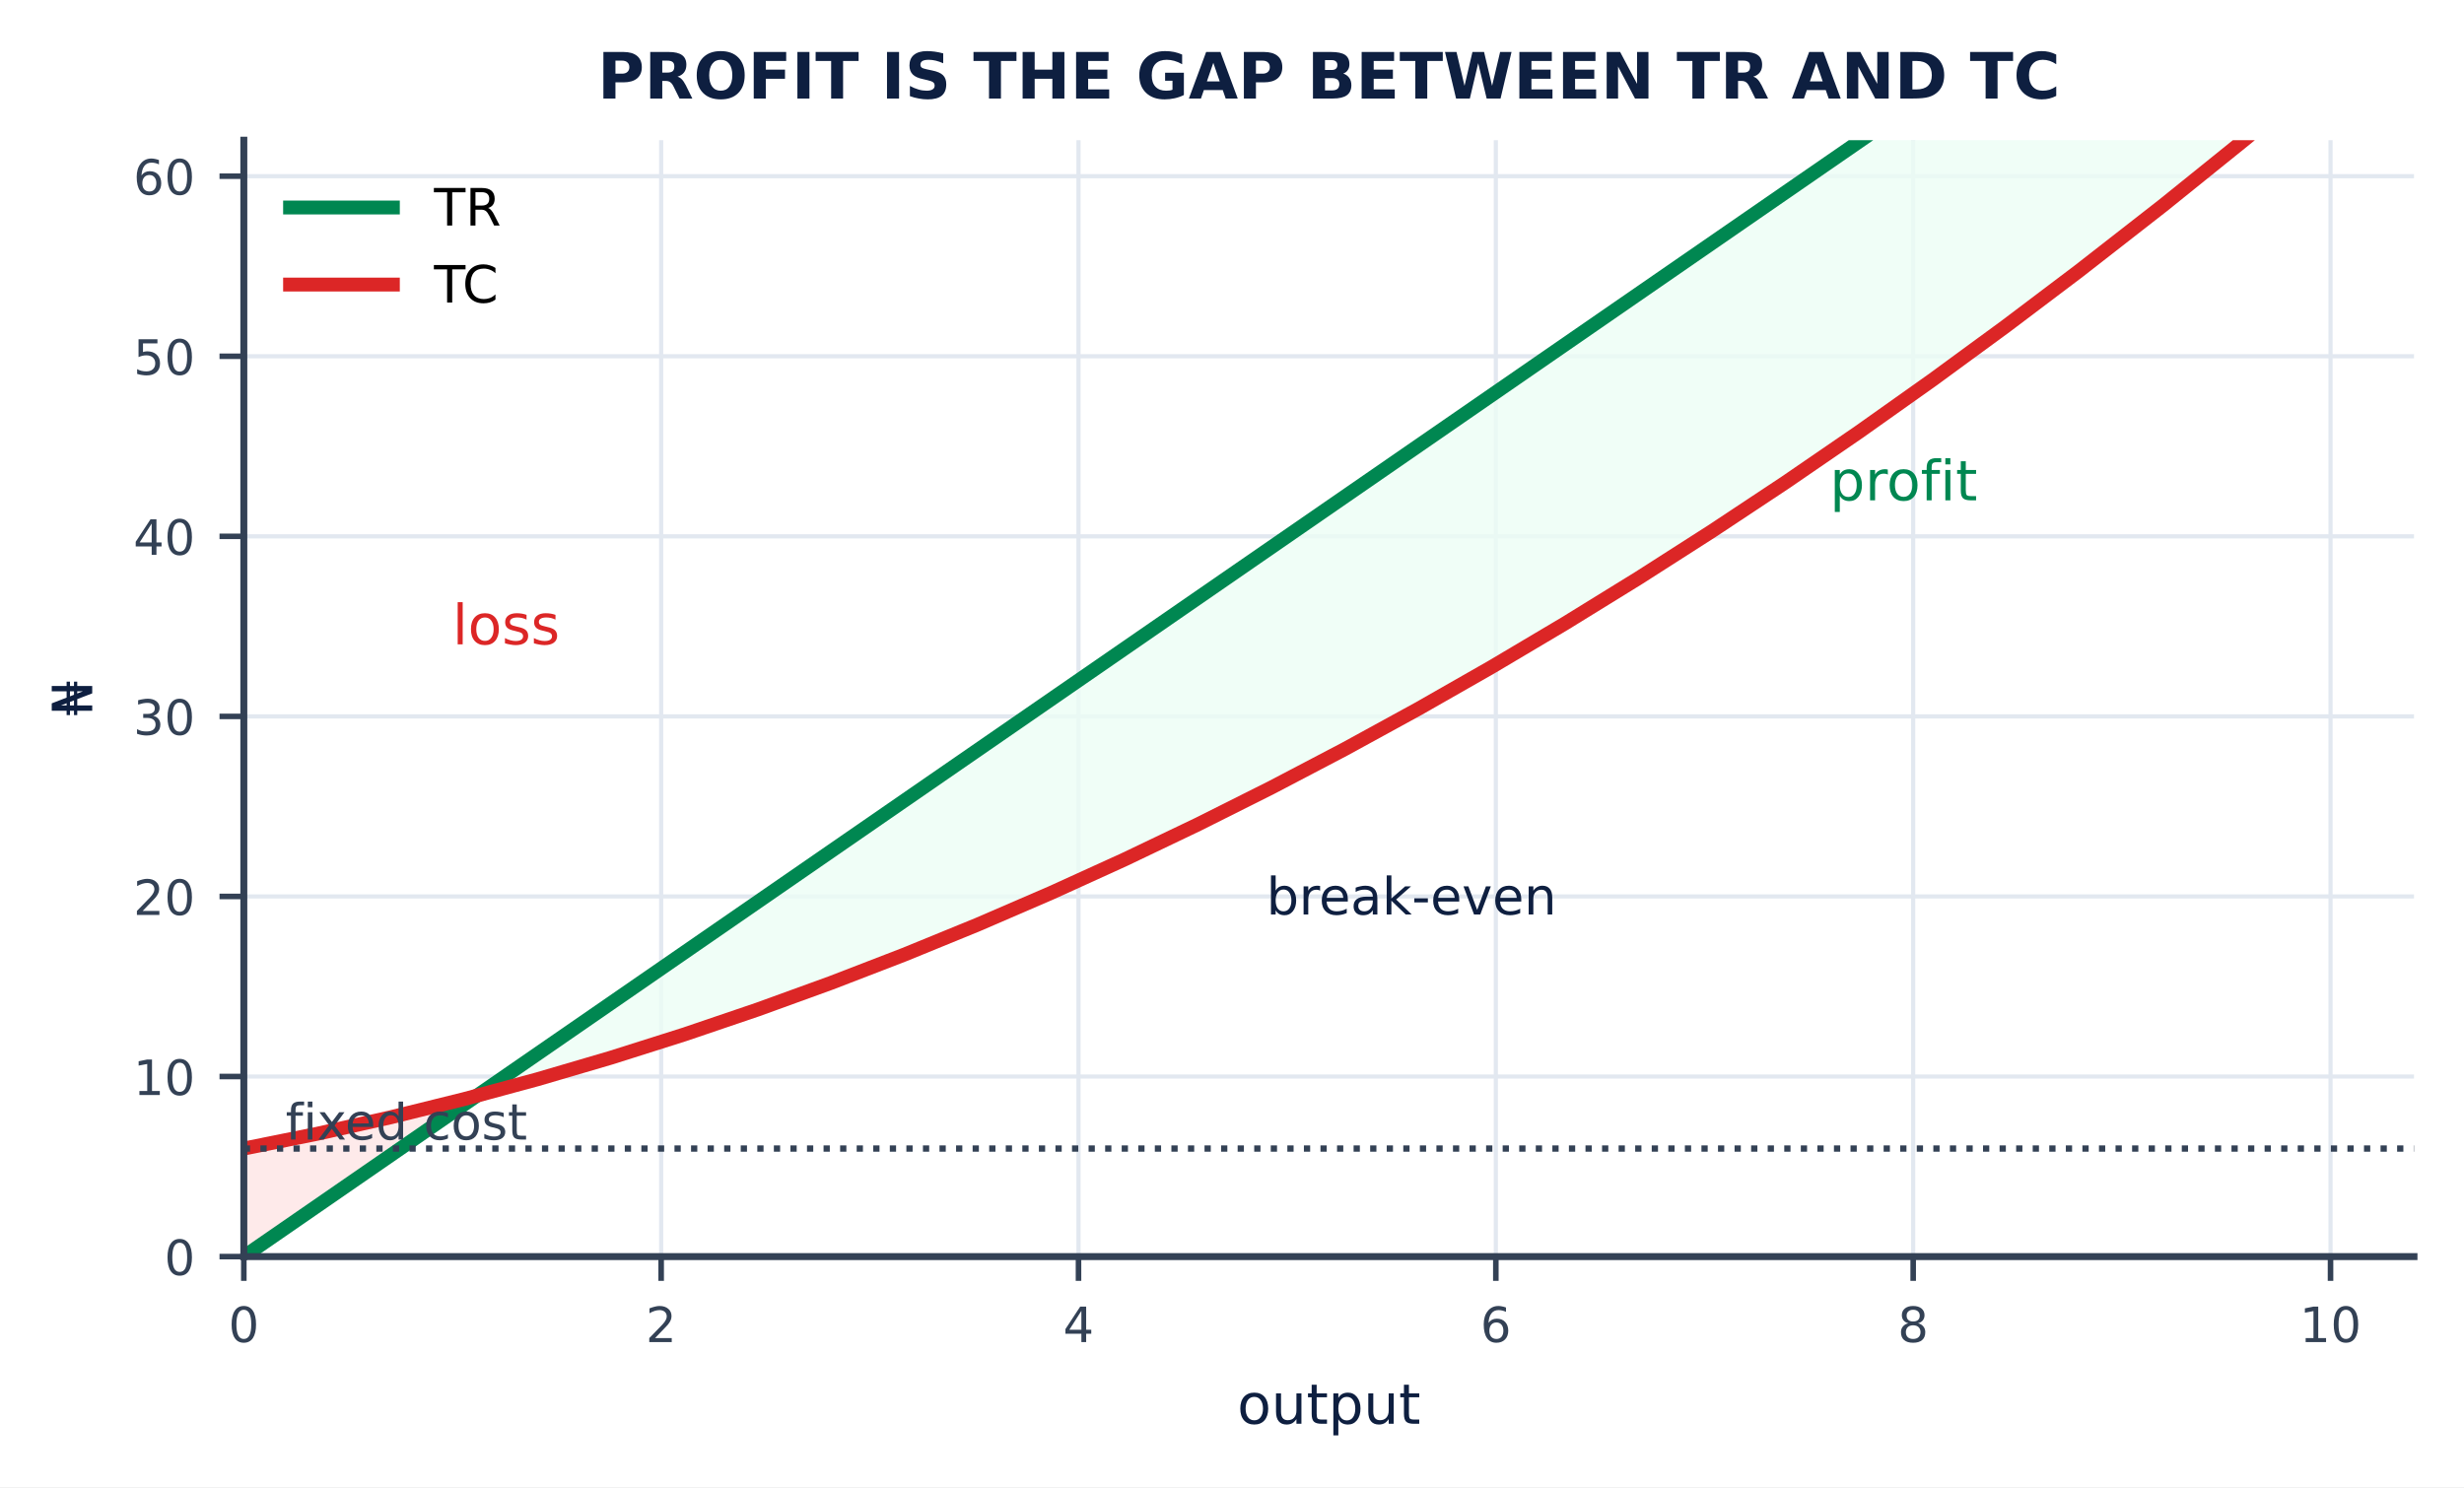
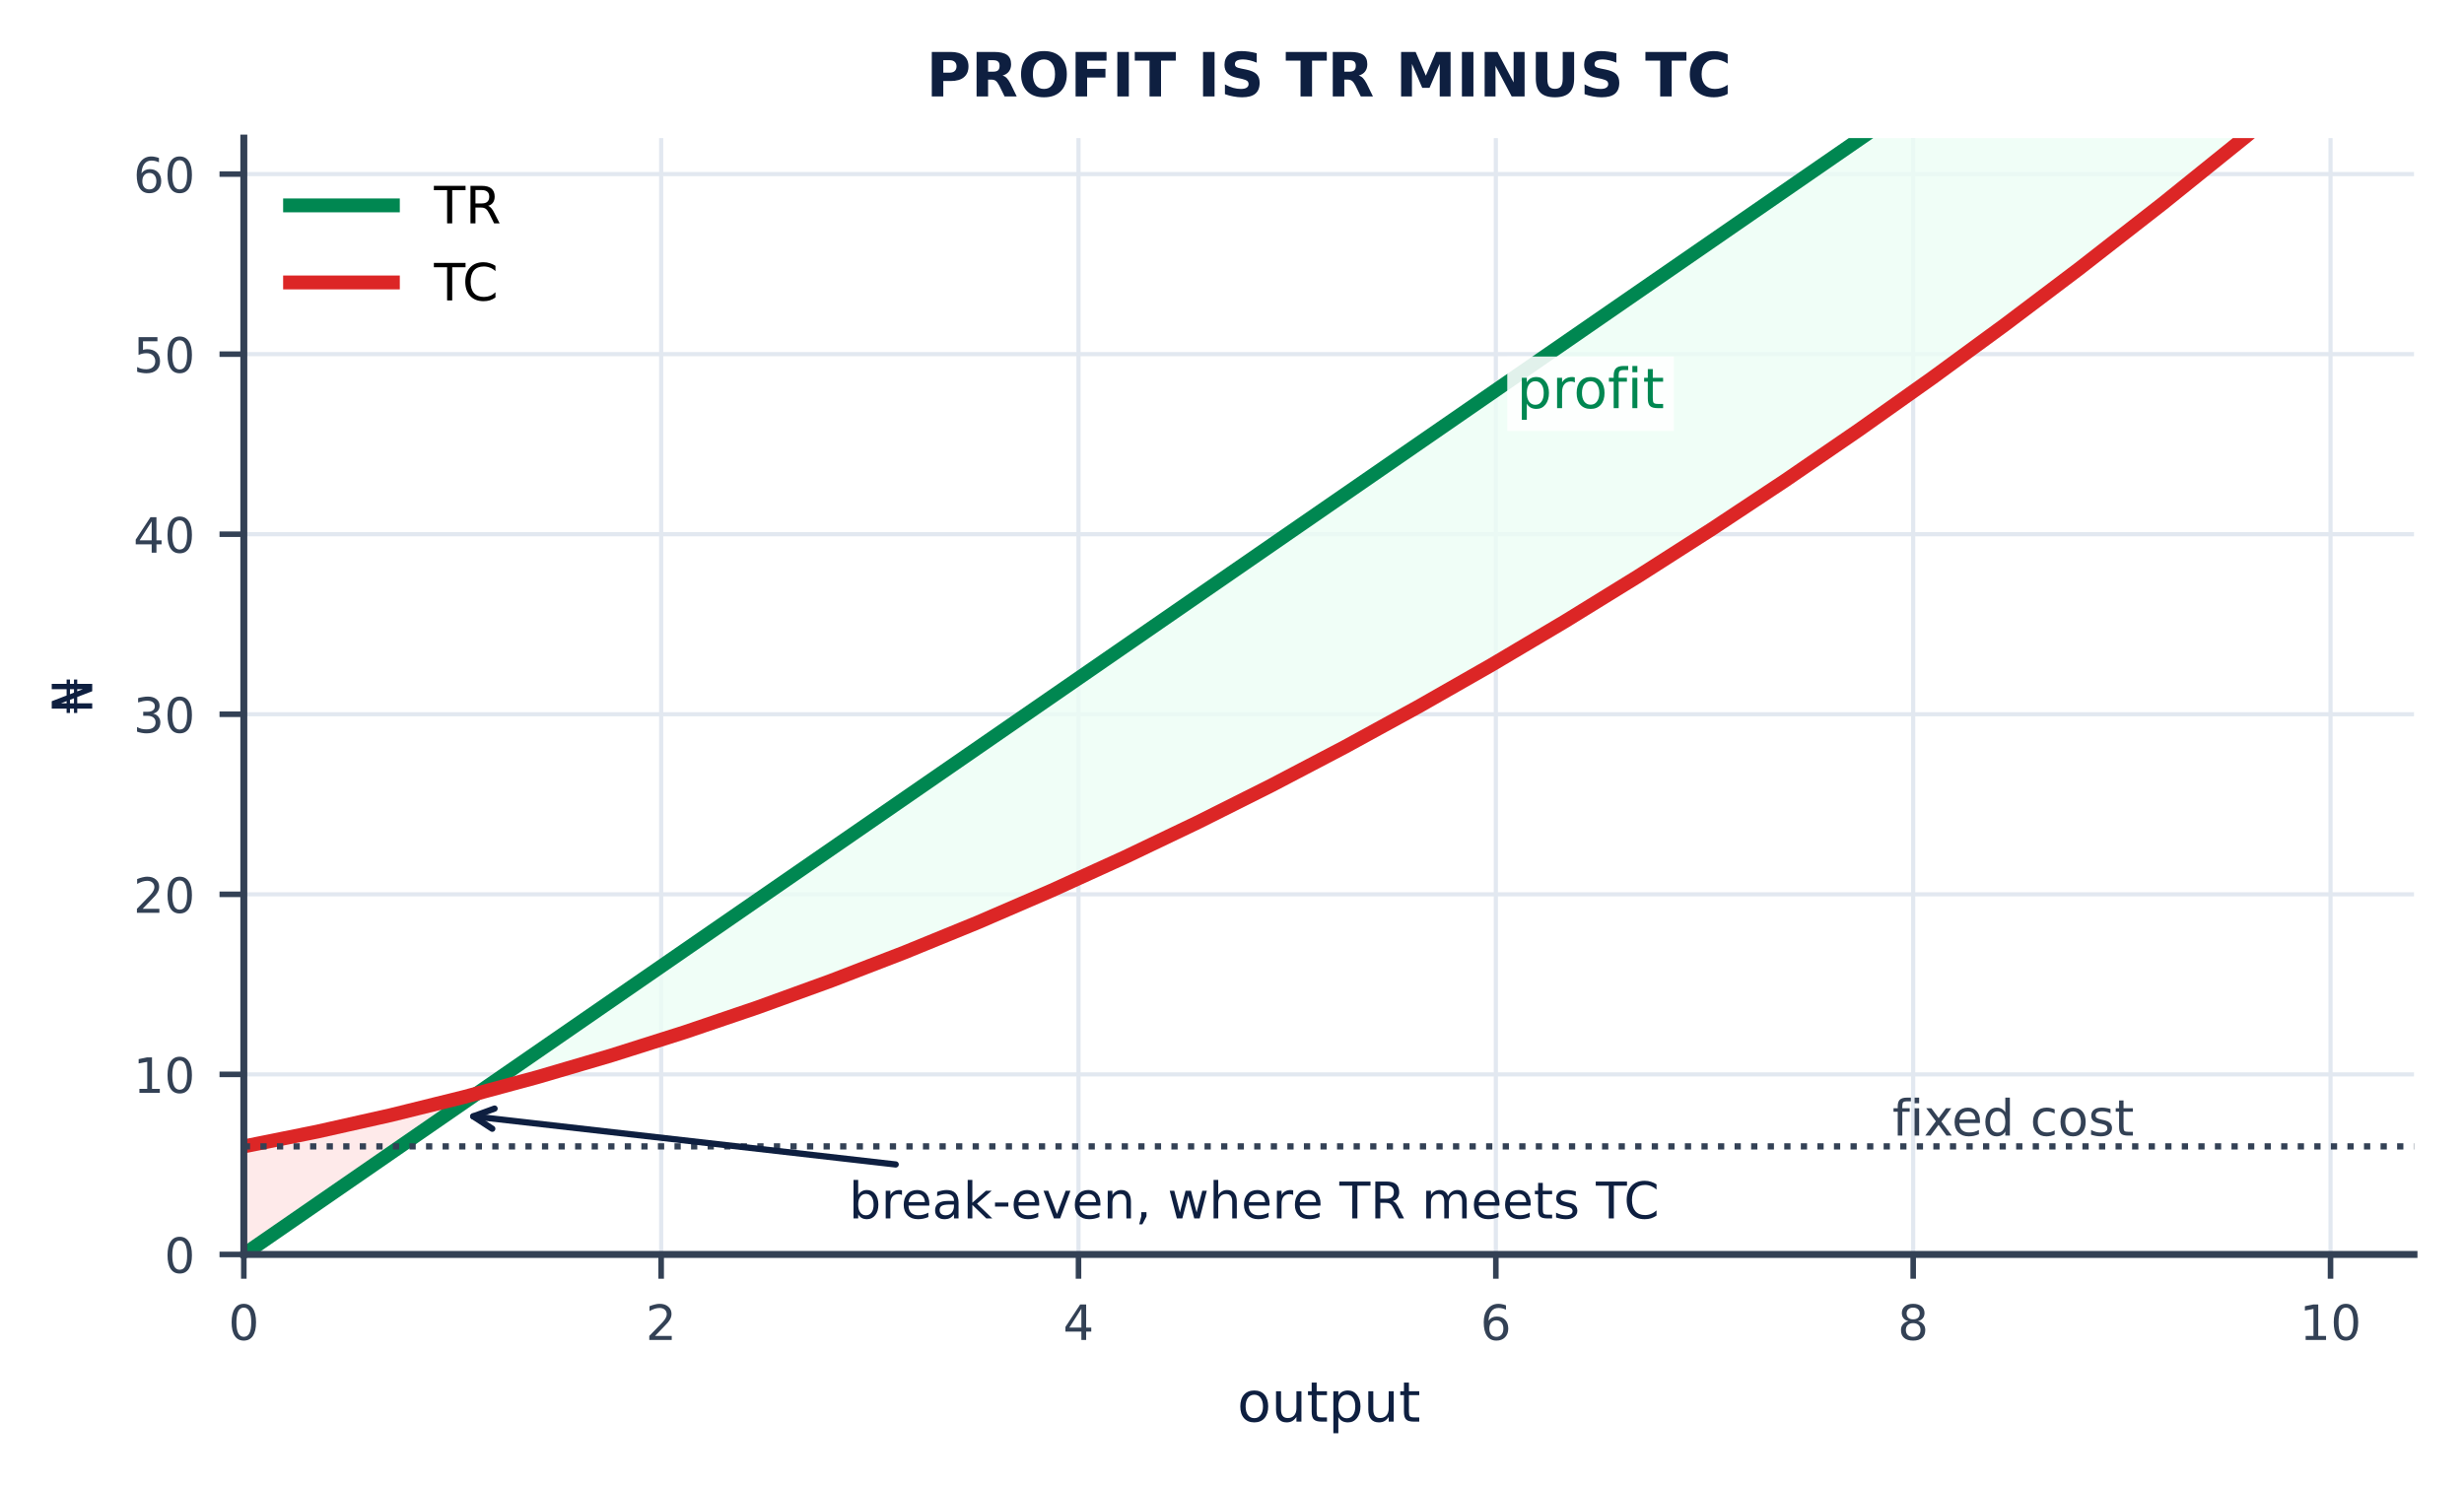
- <svg xmlns="http://www.w3.org/2000/svg" xmlns:xlink="http://www.w3.org/1999/xlink" width="354.788pt" height="214.166pt" viewBox="0 0 354.788 214.166" version="1.1">
+ <svg xmlns="http://www.w3.org/2000/svg" xmlns:xlink="http://www.w3.org/1999/xlink" width="354.788pt" height="213.862pt" viewBox="0 0 354.788 213.862" version="1.1">
  <defs>
    <style type="text/css">*{stroke-linejoin: round; stroke-linecap: butt}</style>
  </defs>
  <g id="figure_1">
    <g id="patch_1">
-       <path d="M 0 214.166  L 354.788 214.166  L 354.788 0  L 0 0  z " style="fill: #ffffff" />
+       <path d="M 0 213.862  L 354.788 213.862  L 354.788 0  L 0 0  z " style="fill: #ffffff" />
    </g>
    <g id="axes_1">
      <g id="patch_2">
-         <path d="M 35.108 180.966  L 347.587 180.966  L 347.587 20.19  L 35.108 20.19  z " style="fill: #ffffff" />
+         <path d="M 35.108 180.662  L 347.587 180.662  L 347.587 19.886  L 35.108 19.886  z " style="fill: #ffffff" />
      </g>
      <g id="matplotlib.axis_1">
        <g id="xtick_1">
          <g id="line2d_1">
-             <path d="M 35.108 180.966  L 35.108 20.19  " clip-path="url(#p8e7f9506a9)" style="fill: none; stroke: #e2e8f0; stroke-width: 0.6; stroke-linecap: square" />
+             <path d="M 35.108 180.662  L 35.108 19.886  " clip-path="url(#pbf99d07466)" style="fill: none; stroke: #e2e8f0; stroke-width: 0.6; stroke-linecap: square" />
          </g>
          <g id="line2d_2">
            <defs>
              <path id="m8ef72950b3" d="M 0 0  L 0 3.5  " style="stroke: #334155; stroke-width: 0.8" />
            </defs>
            <g>
-               <use xlink:href="#m8ef72950b3" x="35.108" y="180.966" style="fill: #334155; stroke: #334155; stroke-width: 0.8" />
+               <use xlink:href="#m8ef72950b3" x="35.108" y="180.662" style="fill: #334155; stroke: #334155; stroke-width: 0.8" />
            </g>
          </g>
          <g id="text_1">
-             <text style="font-size: 7px; font-family: 'DejaVu Sans'; text-anchor: middle; fill: #334155" x="35.108" y="193.284" transform="rotate(-0 35.1075 193.2842)">0</text>
+             <text style="font-size: 7px; font-family: 'DejaVu Sans'; text-anchor: middle; fill: #334155" x="35.108" y="192.98" transform="rotate(-0 35.1075 192.9803)">0</text>
          </g>
        </g>
        <g id="xtick_2">
          <g id="line2d_3">
-             <path d="M 95.2 180.966  L 95.2 20.19  " clip-path="url(#p8e7f9506a9)" style="fill: none; stroke: #e2e8f0; stroke-width: 0.6; stroke-linecap: square" />
+             <path d="M 95.2 180.662  L 95.2 19.886  " clip-path="url(#pbf99d07466)" style="fill: none; stroke: #e2e8f0; stroke-width: 0.6; stroke-linecap: square" />
          </g>
          <g id="line2d_4">
            <g>
-               <use xlink:href="#m8ef72950b3" x="95.2" y="180.966" style="fill: #334155; stroke: #334155; stroke-width: 0.8" />
+               <use xlink:href="#m8ef72950b3" x="95.2" y="180.662" style="fill: #334155; stroke: #334155; stroke-width: 0.8" />
            </g>
          </g>
          <g id="text_2">
-             <text style="font-size: 7px; font-family: 'DejaVu Sans'; text-anchor: middle; fill: #334155" x="95.2" y="193.284" transform="rotate(-0 95.19981 193.2842)">2</text>
+             <text style="font-size: 7px; font-family: 'DejaVu Sans'; text-anchor: middle; fill: #334155" x="95.2" y="192.98" transform="rotate(-0 95.19981 192.9803)">2</text>
          </g>
        </g>
        <g id="xtick_3">
          <g id="line2d_5">
-             <path d="M 155.292 180.966  L 155.292 20.19  " clip-path="url(#p8e7f9506a9)" style="fill: none; stroke: #e2e8f0; stroke-width: 0.6; stroke-linecap: square" />
+             <path d="M 155.292 180.662  L 155.292 19.886  " clip-path="url(#pbf99d07466)" style="fill: none; stroke: #e2e8f0; stroke-width: 0.6; stroke-linecap: square" />
          </g>
          <g id="line2d_6">
            <g>
-               <use xlink:href="#m8ef72950b3" x="155.292" y="180.966" style="fill: #334155; stroke: #334155; stroke-width: 0.8" />
+               <use xlink:href="#m8ef72950b3" x="155.292" y="180.662" style="fill: #334155; stroke: #334155; stroke-width: 0.8" />
            </g>
          </g>
          <g id="text_3">
-             <text style="font-size: 7px; font-family: 'DejaVu Sans'; text-anchor: middle; fill: #334155" x="155.292" y="193.284" transform="rotate(-0 155.2921 193.2842)">4</text>
+             <text style="font-size: 7px; font-family: 'DejaVu Sans'; text-anchor: middle; fill: #334155" x="155.292" y="192.98" transform="rotate(-0 155.2921 192.9803)">4</text>
          </g>
        </g>
        <g id="xtick_4">
          <g id="line2d_7">
-             <path d="M 215.384 180.966  L 215.384 20.19  " clip-path="url(#p8e7f9506a9)" style="fill: none; stroke: #e2e8f0; stroke-width: 0.6; stroke-linecap: square" />
+             <path d="M 215.384 180.662  L 215.384 19.886  " clip-path="url(#pbf99d07466)" style="fill: none; stroke: #e2e8f0; stroke-width: 0.6; stroke-linecap: square" />
          </g>
          <g id="line2d_8">
            <g>
-               <use xlink:href="#m8ef72950b3" x="215.384" y="180.966" style="fill: #334155; stroke: #334155; stroke-width: 0.8" />
+               <use xlink:href="#m8ef72950b3" x="215.384" y="180.662" style="fill: #334155; stroke: #334155; stroke-width: 0.8" />
            </g>
          </g>
          <g id="text_4">
-             <text style="font-size: 7px; font-family: 'DejaVu Sans'; text-anchor: middle; fill: #334155" x="215.384" y="193.284" transform="rotate(-0 215.3844 193.2842)">6</text>
+             <text style="font-size: 7px; font-family: 'DejaVu Sans'; text-anchor: middle; fill: #334155" x="215.384" y="192.98" transform="rotate(-0 215.3844 192.9803)">6</text>
          </g>
        </g>
        <g id="xtick_5">
          <g id="line2d_9">
-             <path d="M 275.477 180.966  L 275.477 20.19  " clip-path="url(#p8e7f9506a9)" style="fill: none; stroke: #e2e8f0; stroke-width: 0.6; stroke-linecap: square" />
+             <path d="M 275.477 180.662  L 275.477 19.886  " clip-path="url(#pbf99d07466)" style="fill: none; stroke: #e2e8f0; stroke-width: 0.6; stroke-linecap: square" />
          </g>
          <g id="line2d_10">
            <g>
-               <use xlink:href="#m8ef72950b3" x="275.477" y="180.966" style="fill: #334155; stroke: #334155; stroke-width: 0.8" />
+               <use xlink:href="#m8ef72950b3" x="275.477" y="180.662" style="fill: #334155; stroke: #334155; stroke-width: 0.8" />
            </g>
          </g>
          <g id="text_5">
-             <text style="font-size: 7px; font-family: 'DejaVu Sans'; text-anchor: middle; fill: #334155" x="275.477" y="193.284" transform="rotate(-0 275.4767 193.2842)">8</text>
+             <text style="font-size: 7px; font-family: 'DejaVu Sans'; text-anchor: middle; fill: #334155" x="275.477" y="192.98" transform="rotate(-0 275.4767 192.9803)">8</text>
          </g>
        </g>
        <g id="xtick_6">
          <g id="line2d_11">
-             <path d="M 335.569 180.966  L 335.569 20.19  " clip-path="url(#p8e7f9506a9)" style="fill: none; stroke: #e2e8f0; stroke-width: 0.6; stroke-linecap: square" />
+             <path d="M 335.569 180.662  L 335.569 19.886  " clip-path="url(#pbf99d07466)" style="fill: none; stroke: #e2e8f0; stroke-width: 0.6; stroke-linecap: square" />
          </g>
          <g id="line2d_12">
            <g>
-               <use xlink:href="#m8ef72950b3" x="335.569" y="180.966" style="fill: #334155; stroke: #334155; stroke-width: 0.8" />
+               <use xlink:href="#m8ef72950b3" x="335.569" y="180.662" style="fill: #334155; stroke: #334155; stroke-width: 0.8" />
            </g>
          </g>
          <g id="text_6">
-             <text style="font-size: 7px; font-family: 'DejaVu Sans'; text-anchor: middle; fill: #334155" x="335.569" y="193.284" transform="rotate(-0 335.569 193.2842)">10</text>
+             <text style="font-size: 7px; font-family: 'DejaVu Sans'; text-anchor: middle; fill: #334155" x="335.569" y="192.98" transform="rotate(-0 335.569 192.9803)">10</text>
          </g>
        </g>
        <g id="text_7">
-           <text style="font-size: 8px; font-family: 'DejaVu Sans'; text-anchor: middle; fill: #0e1f40" x="191.347" y="205.044" transform="rotate(-0 191.3475 205.044)">output</text>
+           <text style="font-size: 8px; font-family: 'DejaVu Sans'; text-anchor: middle; fill: #0e1f40" x="191.347" y="204.74" transform="rotate(-0 191.3475 204.7401)">output</text>
        </g>
      </g>
      <g id="matplotlib.axis_2">
        <g id="ytick_1">
          <g id="line2d_13">
-             <path d="M 35.108 180.966  L 347.587 180.966  " clip-path="url(#p8e7f9506a9)" style="fill: none; stroke: #e2e8f0; stroke-width: 0.6; stroke-linecap: square" />
+             <path d="M 35.108 180.662  L 347.587 180.662  " clip-path="url(#pbf99d07466)" style="fill: none; stroke: #e2e8f0; stroke-width: 0.6; stroke-linecap: square" />
          </g>
          <g id="line2d_14">
            <defs>
              <path id="ma2e27340b0" d="M 0 0  L -3.5 0  " style="stroke: #334155; stroke-width: 0.8" />
            </defs>
            <g>
-               <use xlink:href="#ma2e27340b0" x="35.108" y="180.966" style="fill: #334155; stroke: #334155; stroke-width: 0.8" />
+               <use xlink:href="#ma2e27340b0" x="35.108" y="180.662" style="fill: #334155; stroke: #334155; stroke-width: 0.8" />
            </g>
          </g>
          <g id="text_8">
-             <text style="font-size: 7px; font-family: 'DejaVu Sans'; text-anchor: end; fill: #334155" x="28.108" y="183.625" transform="rotate(-0 28.1075 183.625)">0</text>
+             <text style="font-size: 7px; font-family: 'DejaVu Sans'; text-anchor: end; fill: #334155" x="28.108" y="183.321" transform="rotate(-0 28.1075 183.3211)">0</text>
          </g>
        </g>
        <g id="ytick_2">
          <g id="line2d_15">
-             <path d="M 35.108 155.034  L 347.587 155.034  " clip-path="url(#p8e7f9506a9)" style="fill: none; stroke: #e2e8f0; stroke-width: 0.6; stroke-linecap: square" />
+             <path d="M 35.108 154.73  L 347.587 154.73  " clip-path="url(#pbf99d07466)" style="fill: none; stroke: #e2e8f0; stroke-width: 0.6; stroke-linecap: square" />
          </g>
          <g id="line2d_16">
            <g>
-               <use xlink:href="#ma2e27340b0" x="35.108" y="155.034" style="fill: #334155; stroke: #334155; stroke-width: 0.8" />
+               <use xlink:href="#ma2e27340b0" x="35.108" y="154.73" style="fill: #334155; stroke: #334155; stroke-width: 0.8" />
            </g>
          </g>
          <g id="text_9">
-             <text style="font-size: 7px; font-family: 'DejaVu Sans'; text-anchor: end; fill: #334155" x="28.108" y="157.693" transform="rotate(-0 28.1075 157.6934)">10</text>
+             <text style="font-size: 7px; font-family: 'DejaVu Sans'; text-anchor: end; fill: #334155" x="28.108" y="157.39" transform="rotate(-0 28.1075 157.3895)">10</text>
          </g>
        </g>
        <g id="ytick_3">
          <g id="line2d_17">
-             <path d="M 35.108 129.103  L 347.587 129.103  " clip-path="url(#p8e7f9506a9)" style="fill: none; stroke: #e2e8f0; stroke-width: 0.6; stroke-linecap: square" />
+             <path d="M 35.108 128.799  L 347.587 128.799  " clip-path="url(#pbf99d07466)" style="fill: none; stroke: #e2e8f0; stroke-width: 0.6; stroke-linecap: square" />
          </g>
          <g id="line2d_18">
            <g>
-               <use xlink:href="#ma2e27340b0" x="35.108" y="129.103" style="fill: #334155; stroke: #334155; stroke-width: 0.8" />
+               <use xlink:href="#ma2e27340b0" x="35.108" y="128.799" style="fill: #334155; stroke: #334155; stroke-width: 0.8" />
            </g>
          </g>
          <g id="text_10">
-             <text style="font-size: 7px; font-family: 'DejaVu Sans'; text-anchor: end; fill: #334155" x="28.108" y="131.762" transform="rotate(-0 28.1075 131.7618)">20</text>
+             <text style="font-size: 7px; font-family: 'DejaVu Sans'; text-anchor: end; fill: #334155" x="28.108" y="131.458" transform="rotate(-0 28.1075 131.4579)">20</text>
          </g>
        </g>
        <g id="ytick_4">
          <g id="line2d_19">
-             <path d="M 35.108 103.171  L 347.587 103.171  " clip-path="url(#p8e7f9506a9)" style="fill: none; stroke: #e2e8f0; stroke-width: 0.6; stroke-linecap: square" />
+             <path d="M 35.108 102.867  L 347.587 102.867  " clip-path="url(#pbf99d07466)" style="fill: none; stroke: #e2e8f0; stroke-width: 0.6; stroke-linecap: square" />
          </g>
          <g id="line2d_20">
            <g>
-               <use xlink:href="#ma2e27340b0" x="35.108" y="103.171" style="fill: #334155; stroke: #334155; stroke-width: 0.8" />
+               <use xlink:href="#ma2e27340b0" x="35.108" y="102.867" style="fill: #334155; stroke: #334155; stroke-width: 0.8" />
            </g>
          </g>
          <g id="text_11">
-             <text style="font-size: 7px; font-family: 'DejaVu Sans'; text-anchor: end; fill: #334155" x="28.108" y="105.83" transform="rotate(-0 28.1075 105.8302)">30</text>
+             <text style="font-size: 7px; font-family: 'DejaVu Sans'; text-anchor: end; fill: #334155" x="28.108" y="105.526" transform="rotate(-0 28.1075 105.5263)">30</text>
          </g>
        </g>
        <g id="ytick_5">
          <g id="line2d_21">
-             <path d="M 35.108 77.239  L 347.587 77.239  " clip-path="url(#p8e7f9506a9)" style="fill: none; stroke: #e2e8f0; stroke-width: 0.6; stroke-linecap: square" />
+             <path d="M 35.108 76.935  L 347.587 76.935  " clip-path="url(#pbf99d07466)" style="fill: none; stroke: #e2e8f0; stroke-width: 0.6; stroke-linecap: square" />
          </g>
          <g id="line2d_22">
            <g>
-               <use xlink:href="#ma2e27340b0" x="35.108" y="77.239" style="fill: #334155; stroke: #334155; stroke-width: 0.8" />
+               <use xlink:href="#ma2e27340b0" x="35.108" y="76.935" style="fill: #334155; stroke: #334155; stroke-width: 0.8" />
            </g>
          </g>
          <g id="text_12">
-             <text style="font-size: 7px; font-family: 'DejaVu Sans'; text-anchor: end; fill: #334155" x="28.108" y="79.899" transform="rotate(-0 28.1075 79.89857)">40</text>
+             <text style="font-size: 7px; font-family: 'DejaVu Sans'; text-anchor: end; fill: #334155" x="28.108" y="79.595" transform="rotate(-0 28.1075 79.59467)">40</text>
          </g>
        </g>
        <g id="ytick_6">
          <g id="line2d_23">
-             <path d="M 35.108 51.308  L 347.587 51.308  " clip-path="url(#p8e7f9506a9)" style="fill: none; stroke: #e2e8f0; stroke-width: 0.6; stroke-linecap: square" />
+             <path d="M 35.108 51.004  L 347.587 51.004  " clip-path="url(#pbf99d07466)" style="fill: none; stroke: #e2e8f0; stroke-width: 0.6; stroke-linecap: square" />
          </g>
          <g id="line2d_24">
            <g>
-               <use xlink:href="#ma2e27340b0" x="35.108" y="51.308" style="fill: #334155; stroke: #334155; stroke-width: 0.8" />
+               <use xlink:href="#ma2e27340b0" x="35.108" y="51.004" style="fill: #334155; stroke: #334155; stroke-width: 0.8" />
            </g>
          </g>
          <g id="text_13">
-             <text style="font-size: 7px; font-family: 'DejaVu Sans'; text-anchor: end; fill: #334155" x="28.108" y="53.967" transform="rotate(-0 28.1075 53.96696)">50</text>
+             <text style="font-size: 7px; font-family: 'DejaVu Sans'; text-anchor: end; fill: #334155" x="28.108" y="53.663" transform="rotate(-0 28.1075 53.66305)">50</text>
          </g>
        </g>
        <g id="ytick_7">
          <g id="line2d_25">
-             <path d="M 35.108 25.376  L 347.587 25.376  " clip-path="url(#p8e7f9506a9)" style="fill: none; stroke: #e2e8f0; stroke-width: 0.6; stroke-linecap: square" />
+             <path d="M 35.108 25.072  L 347.587 25.072  " clip-path="url(#pbf99d07466)" style="fill: none; stroke: #e2e8f0; stroke-width: 0.6; stroke-linecap: square" />
          </g>
          <g id="line2d_26">
            <g>
-               <use xlink:href="#ma2e27340b0" x="35.108" y="25.376" style="fill: #334155; stroke: #334155; stroke-width: 0.8" />
+               <use xlink:href="#ma2e27340b0" x="35.108" y="25.072" style="fill: #334155; stroke: #334155; stroke-width: 0.8" />
            </g>
          </g>
          <g id="text_14">
-             <text style="font-size: 7px; font-family: 'DejaVu Sans'; text-anchor: end; fill: #334155" x="28.108" y="28.035" transform="rotate(-0 28.1075 28.03535)">60</text>
+             <text style="font-size: 7px; font-family: 'DejaVu Sans'; text-anchor: end; fill: #334155" x="28.108" y="27.731" transform="rotate(-0 28.1075 27.73144)">60</text>
          </g>
        </g>
        <g id="text_15">
-           <text style="font-size: 8px; font-family: 'DejaVu Sans'; text-anchor: middle; fill: #0e1f40" x="13.278" y="100.578" transform="rotate(-90 13.27812 100.5778)">₦</text>
+           <text style="font-size: 8px; font-family: 'DejaVu Sans'; text-anchor: middle; fill: #0e1f40" x="13.278" y="100.274" transform="rotate(-90 13.27812 100.2739)">₦</text>
        </g>
      </g>
      <g id="FillBetweenPolyCollection_1">
        <defs>
          <path id="mddabcbecc2" d="M 35.108 -48.759  L 35.108 -33.2  L 36.617 -34.242  L 38.127 -35.285  L 39.637 -36.327  L 41.147 -37.37  L 42.657 -38.412  L 44.167 -39.455  L 45.676 -40.497  L 47.186 -41.54  L 48.696 -42.582  L 50.206 -43.625  L 51.716 -44.667  L 53.226 -45.71  L 54.736 -46.752  L 56.245 -47.795  L 57.755 -48.837  L 59.265 -49.88  L 60.775 -50.922  L 62.285 -51.965  L 63.795 -53.007  L 65.305 -54.05  L 66.814 -55.092  L 66.814 -55.877  L 66.814 -55.877  L 65.305 -55.488  L 63.795 -55.104  L 62.285 -54.725  L 60.775 -54.352  L 59.265 -53.983  L 57.755 -53.619  L 56.245 -53.26  L 54.736 -52.906  L 53.226 -52.557  L 51.716 -52.214  L 50.206 -51.875  L 48.696 -51.541  L 47.186 -51.212  L 45.676 -50.888  L 44.167 -50.569  L 42.657 -50.255  L 41.147 -49.946  L 39.637 -49.641  L 38.127 -49.342  L 36.617 -49.048  L 35.108 -48.759  z " style="stroke: #fee2e2; stroke-opacity: 0.7" />
        </defs>
-         <g clip-path="url(#p8e7f9506a9)">
-           <use xlink:href="#mddabcbecc2" x="0" y="214.166" style="fill: #fee2e2; fill-opacity: 0.7; stroke: #fee2e2; stroke-opacity: 0.7" />
+         <g clip-path="url(#pbf99d07466)">
+           <use xlink:href="#mddabcbecc2" x="0" y="213.862" style="fill: #fee2e2; fill-opacity: 0.7; stroke: #fee2e2; stroke-opacity: 0.7" />
        </g>
      </g>
      <g id="FillBetweenPolyCollection_2">
        <defs>
          <path id="m5cd38aa5ef" d="M 68.324 -56.27  L 68.324 -56.134  L 69.834 -57.177  L 71.344 -58.219  L 72.854 -59.262  L 74.364 -60.304  L 75.874 -61.347  L 77.383 -62.389  L 78.893 -63.432  L 80.403 -64.474  L 81.913 -65.517  L 83.423 -66.559  L 84.933 -67.602  L 86.443 -68.644  L 87.952 -69.687  L 89.462 -70.729  L 90.972 -71.772  L 92.482 -72.814  L 93.992 -73.857  L 95.502 -74.899  L 97.012 -75.942  L 98.521 -76.984  L 100.031 -78.027  L 101.541 -79.069  L 103.051 -80.111  L 104.561 -81.154  L 106.071 -82.196  L 107.581 -83.239  L 109.09 -84.281  L 110.6 -85.324  L 112.11 -86.366  L 113.62 -87.409  L 115.13 -88.451  L 116.64 -89.494  L 118.15 -90.536  L 119.659 -91.579  L 121.169 -92.621  L 122.679 -93.664  L 124.189 -94.706  L 125.699 -95.749  L 127.209 -96.791  L 128.719 -97.834  L 130.228 -98.876  L 131.738 -99.919  L 133.248 -100.961  L 134.758 -102.003  L 136.268 -103.046  L 137.778 -104.088  L 139.288 -105.131  L 140.797 -106.173  L 142.307 -107.216  L 143.817 -108.258  L 145.327 -109.301  L 146.837 -110.343  L 148.347 -111.386  L 149.857 -112.428  L 151.366 -113.471  L 152.876 -114.513  L 154.386 -115.556  L 155.896 -116.598  L 157.406 -117.641  L 158.916 -118.683  L 160.426 -119.726  L 161.935 -120.768  L 163.445 -121.811  L 164.955 -122.853  L 166.465 -123.895  L 167.975 -124.938  L 169.485 -125.98  L 170.995 -127.023  L 172.504 -128.065  L 174.014 -129.108  L 175.524 -130.15  L 177.034 -131.193  L 178.544 -132.235  L 180.054 -133.278  L 181.564 -134.32  L 183.073 -135.363  L 184.583 -136.405  L 186.093 -137.448  L 187.603 -138.49  L 189.113 -139.533  L 190.623 -140.575  L 192.133 -141.618  L 193.642 -142.66  L 195.152 -143.703  L 196.662 -144.745  L 198.172 -145.788  L 199.682 -146.83  L 201.192 -147.872  L 202.702 -148.915  L 204.211 -149.957  L 205.721 -151  L 207.231 -152.042  L 208.741 -153.085  L 210.251 -154.127  L 211.761 -155.17  L 213.271 -156.212  L 214.78 -157.255  L 216.29 -158.297  L 217.8 -159.34  L 219.31 -160.382  L 220.82 -161.425  L 222.33 -162.467  L 223.84 -163.51  L 225.349 -164.552  L 226.859 -165.595  L 228.369 -166.637  L 229.879 -167.68  L 231.389 -168.722  L 232.899 -169.764  L 234.409 -170.807  L 235.918 -171.849  L 237.428 -172.892  L 238.938 -173.934  L 240.448 -174.977  L 241.958 -176.019  L 243.468 -177.062  L 244.978 -178.104  L 246.487 -179.147  L 247.997 -180.189  L 249.507 -181.232  L 251.017 -182.274  L 252.527 -183.317  L 254.037 -184.359  L 255.547 -185.402  L 257.056 -186.444  L 258.566 -187.487  L 260.076 -188.529  L 261.586 -189.572  L 263.096 -190.614  L 264.606 -191.656  L 266.116 -192.699  L 267.625 -193.741  L 269.135 -194.784  L 270.645 -195.826  L 272.155 -196.869  L 273.665 -197.911  L 275.175 -198.954  L 276.685 -199.996  L 278.194 -201.039  L 279.704 -202.081  L 281.214 -203.124  L 282.724 -204.166  L 284.234 -205.209  L 285.744 -206.251  L 287.254 -207.294  L 288.763 -208.336  L 290.273 -209.379  L 291.783 -210.421  L 293.293 -211.464  L 294.803 -212.506  L 296.313 -213.549  L 297.823 -214.591  L 299.332 -215.633  L 300.842 -216.676  L 302.352 -217.718  L 303.862 -218.761  L 305.372 -219.803  L 306.882 -220.846  L 308.392 -221.888  L 309.901 -222.931  L 311.411 -223.973  L 312.921 -225.016  L 314.431 -226.058  L 315.941 -227.101  L 317.451 -228.143  L 318.961 -229.186  L 320.47 -230.228  L 321.98 -231.271  L 323.49 -232.313  L 325 -233.356  L 326.51 -234.398  L 328.02 -235.441  L 329.53 -236.483  L 331.039 -237.525  L 332.549 -238.568  L 334.059 -239.61  L 335.569 -240.653  L 335.569 -204.349  L 335.569 -204.349  L 334.059 -203.074  L 332.549 -201.805  L 331.039 -200.54  L 329.53 -199.28  L 328.02 -198.026  L 326.51 -196.776  L 325 -195.531  L 323.49 -194.292  L 321.98 -193.057  L 320.47 -191.827  L 318.961 -190.602  L 317.451 -189.383  L 315.941 -188.168  L 314.431 -186.958  L 312.921 -185.753  L 311.411 -184.553  L 309.901 -183.358  L 308.392 -182.168  L 306.882 -180.983  L 305.372 -179.803  L 303.862 -178.628  L 302.352 -177.458  L 300.842 -176.293  L 299.332 -175.133  L 297.823 -173.978  L 296.313 -172.828  L 294.803 -171.683  L 293.293 -170.543  L 291.783 -169.407  L 290.273 -168.277  L 288.763 -167.152  L 287.254 -166.032  L 285.744 -164.916  L 284.234 -163.806  L 282.724 -162.701  L 281.214 -161.6  L 279.704 -160.505  L 278.194 -159.414  L 276.685 -158.329  L 275.175 -157.249  L 273.665 -156.173  L 272.155 -155.103  L 270.645 -154.037  L 269.135 -152.977  L 267.625 -151.921  L 266.116 -150.87  L 264.606 -149.825  L 263.096 -148.784  L 261.586 -147.748  L 260.076 -146.718  L 258.566 -145.692  L 257.056 -144.671  L 255.547 -143.656  L 254.037 -142.645  L 252.527 -141.639  L 251.017 -140.638  L 249.507 -139.642  L 247.997 -138.651  L 246.487 -137.665  L 244.978 -136.685  L 243.468 -135.709  L 241.958 -134.738  L 240.448 -133.772  L 238.938 -132.811  L 237.428 -131.855  L 235.918 -130.904  L 234.409 -129.957  L 232.899 -129.016  L 231.389 -128.08  L 229.879 -127.149  L 228.369 -126.223  L 226.859 -125.302  L 225.349 -124.385  L 223.84 -123.474  L 222.33 -122.568  L 220.82 -121.667  L 219.31 -120.77  L 217.8 -119.879  L 216.29 -118.993  L 214.78 -118.111  L 213.271 -117.235  L 211.761 -116.363  L 210.251 -115.497  L 208.741 -114.635  L 207.231 -113.779  L 205.721 -112.927  L 204.211 -112.081  L 202.702 -111.239  L 201.192 -110.403  L 199.682 -109.571  L 198.172 -108.744  L 196.662 -107.923  L 195.152 -107.106  L 193.642 -106.294  L 192.133 -105.488  L 190.623 -104.686  L 189.113 -103.889  L 187.603 -103.097  L 186.093 -102.31  L 184.583 -101.528  L 183.073 -100.752  L 181.564 -99.98  L 180.054 -99.213  L 178.544 -98.451  L 177.034 -97.694  L 175.524 -96.942  L 174.014 -96.195  L 172.504 -95.453  L 170.995 -94.716  L 169.485 -93.984  L 167.975 -93.256  L 166.465 -92.534  L 164.955 -91.817  L 163.445 -91.105  L 161.935 -90.398  L 160.426 -89.696  L 158.916 -88.998  L 157.406 -88.306  L 155.896 -87.619  L 154.386 -86.936  L 152.876 -86.259  L 151.366 -85.587  L 149.857 -84.919  L 148.347 -84.257  L 146.837 -83.599  L 145.327 -82.947  L 143.817 -82.299  L 142.307 -81.657  L 140.797 -81.019  L 139.288 -80.387  L 137.778 -79.759  L 136.268 -79.137  L 134.758 -78.519  L 133.248 -77.906  L 131.738 -77.299  L 130.228 -76.696  L 128.719 -76.098  L 127.209 -75.506  L 125.699 -74.918  L 124.189 -74.335  L 122.679 -73.757  L 121.169 -73.184  L 119.659 -72.616  L 118.15 -72.054  L 116.64 -71.496  L 115.13 -70.943  L 113.62 -70.395  L 112.11 -69.852  L 110.6 -69.314  L 109.09 -68.781  L 107.581 -68.253  L 106.071 -67.73  L 104.561 -67.212  L 103.051 -66.698  L 101.541 -66.19  L 100.031 -65.687  L 98.521 -65.189  L 97.012 -64.696  L 95.502 -64.208  L 93.992 -63.724  L 92.482 -63.246  L 90.972 -62.773  L 89.462 -62.304  L 87.952 -61.841  L 86.443 -61.383  L 84.933 -60.929  L 83.423 -60.481  L 81.913 -60.037  L 80.403 -59.599  L 78.893 -59.165  L 77.383 -58.737  L 75.874 -58.313  L 74.364 -57.895  L 72.854 -57.481  L 71.344 -57.073  L 69.834 -56.669  L 68.324 -56.27  z " style="stroke: #ecfdf5; stroke-opacity: 0.8" />
        </defs>
-         <g clip-path="url(#p8e7f9506a9)">
-           <use xlink:href="#m5cd38aa5ef" x="0" y="214.166" style="fill: #ecfdf5; fill-opacity: 0.8; stroke: #ecfdf5; stroke-opacity: 0.8" />
+         <g clip-path="url(#pbf99d07466)">
+           <use xlink:href="#m5cd38aa5ef" x="0" y="213.862" style="fill: #ecfdf5; fill-opacity: 0.8; stroke: #ecfdf5; stroke-opacity: 0.8" />
        </g>
      </g>
      <g id="line2d_27">
-         <path d="M 35.108 180.966  L 298.655 -1  L 298.655 -1  " clip-path="url(#p8e7f9506a9)" style="fill: none; stroke: #008751; stroke-width: 2; stroke-linecap: square" />
+         <path d="M 35.108 180.662  L 298.215 -1  L 298.215 -1  " clip-path="url(#pbf99d07466)" style="fill: none; stroke: #008751; stroke-width: 2; stroke-linecap: square" />
      </g>
      <g id="line2d_28">
-         <path d="M 35.108 165.407  L 45.676 163.278  L 56.245 160.906  L 66.814 158.289  L 77.383 155.429  L 87.952 152.325  L 98.521 148.977  L 109.09 145.385  L 119.659 141.549  L 130.228 137.47  L 140.797 133.146  L 151.366 128.579  L 161.935 123.768  L 172.504 118.713  L 183.073 113.414  L 193.642 107.872  L 204.211 102.085  L 214.78 96.055  L 225.349 89.78  L 235.918 83.262  L 246.487 76.5  L 257.056 69.495  L 267.625 62.245  L 278.194 54.751  L 288.763 47.014  L 299.332 39.033  L 311.411 29.613  L 323.49 19.874  L 335.569 9.817  L 335.569 9.817  " clip-path="url(#p8e7f9506a9)" style="fill: none; stroke: #dc2626; stroke-width: 2; stroke-linecap: square" />
+         <path d="M 35.108 165.103  L 45.676 162.974  L 56.245 160.602  L 66.814 157.985  L 77.383 155.125  L 87.952 152.021  L 98.521 148.673  L 109.09 145.081  L 119.659 141.245  L 130.228 137.166  L 140.797 132.843  L 151.366 128.275  L 161.935 123.464  L 172.504 118.409  L 183.073 113.11  L 193.642 107.568  L 204.211 101.781  L 214.78 95.751  L 225.349 89.477  L 235.918 82.958  L 246.487 76.196  L 257.056 69.191  L 267.625 61.941  L 278.194 54.447  L 288.763 46.71  L 299.332 38.729  L 311.411 29.309  L 323.49 19.57  L 335.569 9.513  L 335.569 9.513  " clip-path="url(#pbf99d07466)" style="fill: none; stroke: #dc2626; stroke-width: 2; stroke-linecap: square" />
      </g>
      <g id="line2d_29">
-         <path d="M 35.108 165.407  L 347.587 165.407  " clip-path="url(#p8e7f9506a9)" style="fill: none; stroke-dasharray: 0.9,1.485; stroke-dashoffset: 0; stroke: #334155; stroke-width: 0.9" />
+         <path d="M 35.108 165.103  L 347.587 165.103  " clip-path="url(#pbf99d07466)" style="fill: none; stroke-dasharray: 0.9,1.485; stroke-dashoffset: 0; stroke: #334155; stroke-width: 0.9" />
      </g>
      <g id="patch_3">
-         <path d="M 35.108 180.966  L 35.108 20.19  " style="fill: none; stroke: #334155; stroke-linejoin: miter; stroke-linecap: square" />
+         <path d="M 35.108 180.662  L 35.108 19.886  " style="fill: none; stroke: #334155; stroke-linejoin: miter; stroke-linecap: square" />
      </g>
      <g id="patch_4">
-         <path d="M 35.108 180.966  L 347.587 180.966  " style="fill: none; stroke: #334155; stroke-linejoin: miter; stroke-linecap: square" />
+         <path d="M 35.108 180.662  L 347.587 180.662  " style="fill: none; stroke: #334155; stroke-linejoin: miter; stroke-linecap: square" />
      </g>
      <g id="text_16">
-         <text style="font-size: 7.2px; font-family: 'DejaVu Sans'; text-anchor: start; fill: #334155" x="41.117" y="164.11" transform="rotate(-0 41.11673 164.1103)">fixed cost</text>
+         <text style="font-size: 7.2px; font-family: 'DejaVu Sans'; text-anchor: start; fill: #334155" x="272.472" y="163.547" transform="rotate(-0 272.4721 163.5471)">fixed cost</text>
      </g>
      <g id="text_17">
-         <text style="font-size: 8px; font-family: 'DejaVu Sans'; text-anchor: start; fill: #dc2626" x="65.154" y="92.798" transform="rotate(-0 65.15365 92.79836)">loss</text>
+         <g id="patch_5">
+           <path d="M 217.029 62.065  L 241.01 62.065  L 241.01 51.345  L 217.029 51.345  z " style="fill: #ffffff; opacity: 0.88" />
+         </g>
+         <text style="font-size: 8px; font-family: 'DejaVu Sans'; text-anchor: start; fill: #008751" x="218.389" y="58.783" transform="rotate(-0 218.389 58.78336)">profit</text>
+       </g>
+       <g id="patch_6">
+         <path d="M 128.968 167.702  Q 98.056 164.182 68.144 160.776  " style="fill: none; stroke: #0e1f40; stroke-width: 0.9; stroke-linecap: round" />
+         <path d="M 70.88 162.557  L 68.144 160.776  L 71.21 159.656  " style="fill: none; stroke: #0e1f40; stroke-width: 0.9; stroke-linecap: round" />
      </g>
      <g id="text_18">
-         <text style="font-size: 8px; font-family: 'DejaVu Sans'; text-anchor: start; fill: #008751" x="263.458" y="72.053" transform="rotate(-0 263.4583 72.05307)">profit</text>
+         <text style="font-size: 7.3px; font-family: 'DejaVu Sans'; text-anchor: start; fill: #0e1f40" x="122.241" y="175.476" transform="rotate(-0 122.2413 175.4756)">break-even, where TR meets TC</text>
      </g>
      <g id="text_19">
-         <text style="font-size: 7.4px; font-family: 'DejaVu Sans'; text-anchor: start; fill: #0e1f40" x="182.334" y="131.696" transform="rotate(-0 182.3337 131.6958)">break-even</text>
-       </g>
-       <g id="text_20">
-         <text style="font-weight: 700; font-size: 9.2px; font-family: 'DejaVu Sans'; text-anchor: middle; fill: #0e1f40" x="191.347" y="14.19" transform="rotate(-0 191.3475 14.18984)">PROFIT IS THE GAP BETWEEN TR AND TC</text>
+         <text style="font-weight: 700; font-size: 8.8px; font-family: 'DejaVu Sans'; text-anchor: middle; fill: #0e1f40" x="191.347" y="13.886" transform="rotate(-0 191.3475 13.88594)">PROFIT IS TR MINUS TC</text>
      </g>
      <g id="legend_1">
        <g id="line2d_30">
-           <path d="M 41.767 29.883  L 49.167 29.883  L 56.568 29.883  " style="fill: none; stroke: #008751; stroke-width: 2; stroke-linecap: square" />
+           <path d="M 41.767 29.579  L 49.167 29.579  L 56.568 29.579  " style="fill: none; stroke: #008751; stroke-width: 2; stroke-linecap: square" />
+         </g>
+         <g id="text_20">
+           <text style="font-size: 7.4px; font-family: 'DejaVu Sans'; text-anchor: start" x="62.487" y="32.169" transform="rotate(-0 62.4875 32.16878)">TR</text>
+         </g>
+         <g id="line2d_31">
+           <path d="M 41.767 40.679  L 49.167 40.679  L 56.568 40.679  " style="fill: none; stroke: #dc2626; stroke-width: 2; stroke-linecap: square" />
        </g>
        <g id="text_21">
-           <text style="font-size: 7.4px; font-family: 'DejaVu Sans'; text-anchor: start" x="62.487" y="32.473" transform="rotate(-0 62.4875 32.47269)">TR</text>
-         </g>
-         <g id="line2d_31">
-           <path d="M 41.767 40.983  L 49.167 40.983  L 56.568 40.983  " style="fill: none; stroke: #dc2626; stroke-width: 2; stroke-linecap: square" />
-         </g>
-         <g id="text_22">
-           <text style="font-size: 7.4px; font-family: 'DejaVu Sans'; text-anchor: start" x="62.487" y="43.573" transform="rotate(-0 62.4875 43.57327)">TC</text>
+           <text style="font-size: 7.4px; font-family: 'DejaVu Sans'; text-anchor: start" x="62.487" y="43.269" transform="rotate(-0 62.4875 43.26936)">TC</text>
        </g>
      </g>
    </g>
  </g>
  <defs>
-     <clipPath id="p8e7f9506a9">
-       <rect x="35.108" y="20.19" width="312.48" height="160.776" />
+     <clipPath id="pbf99d07466">
+       <rect x="35.108" y="19.886" width="312.48" height="160.776" />
    </clipPath>
  </defs>
</svg>
